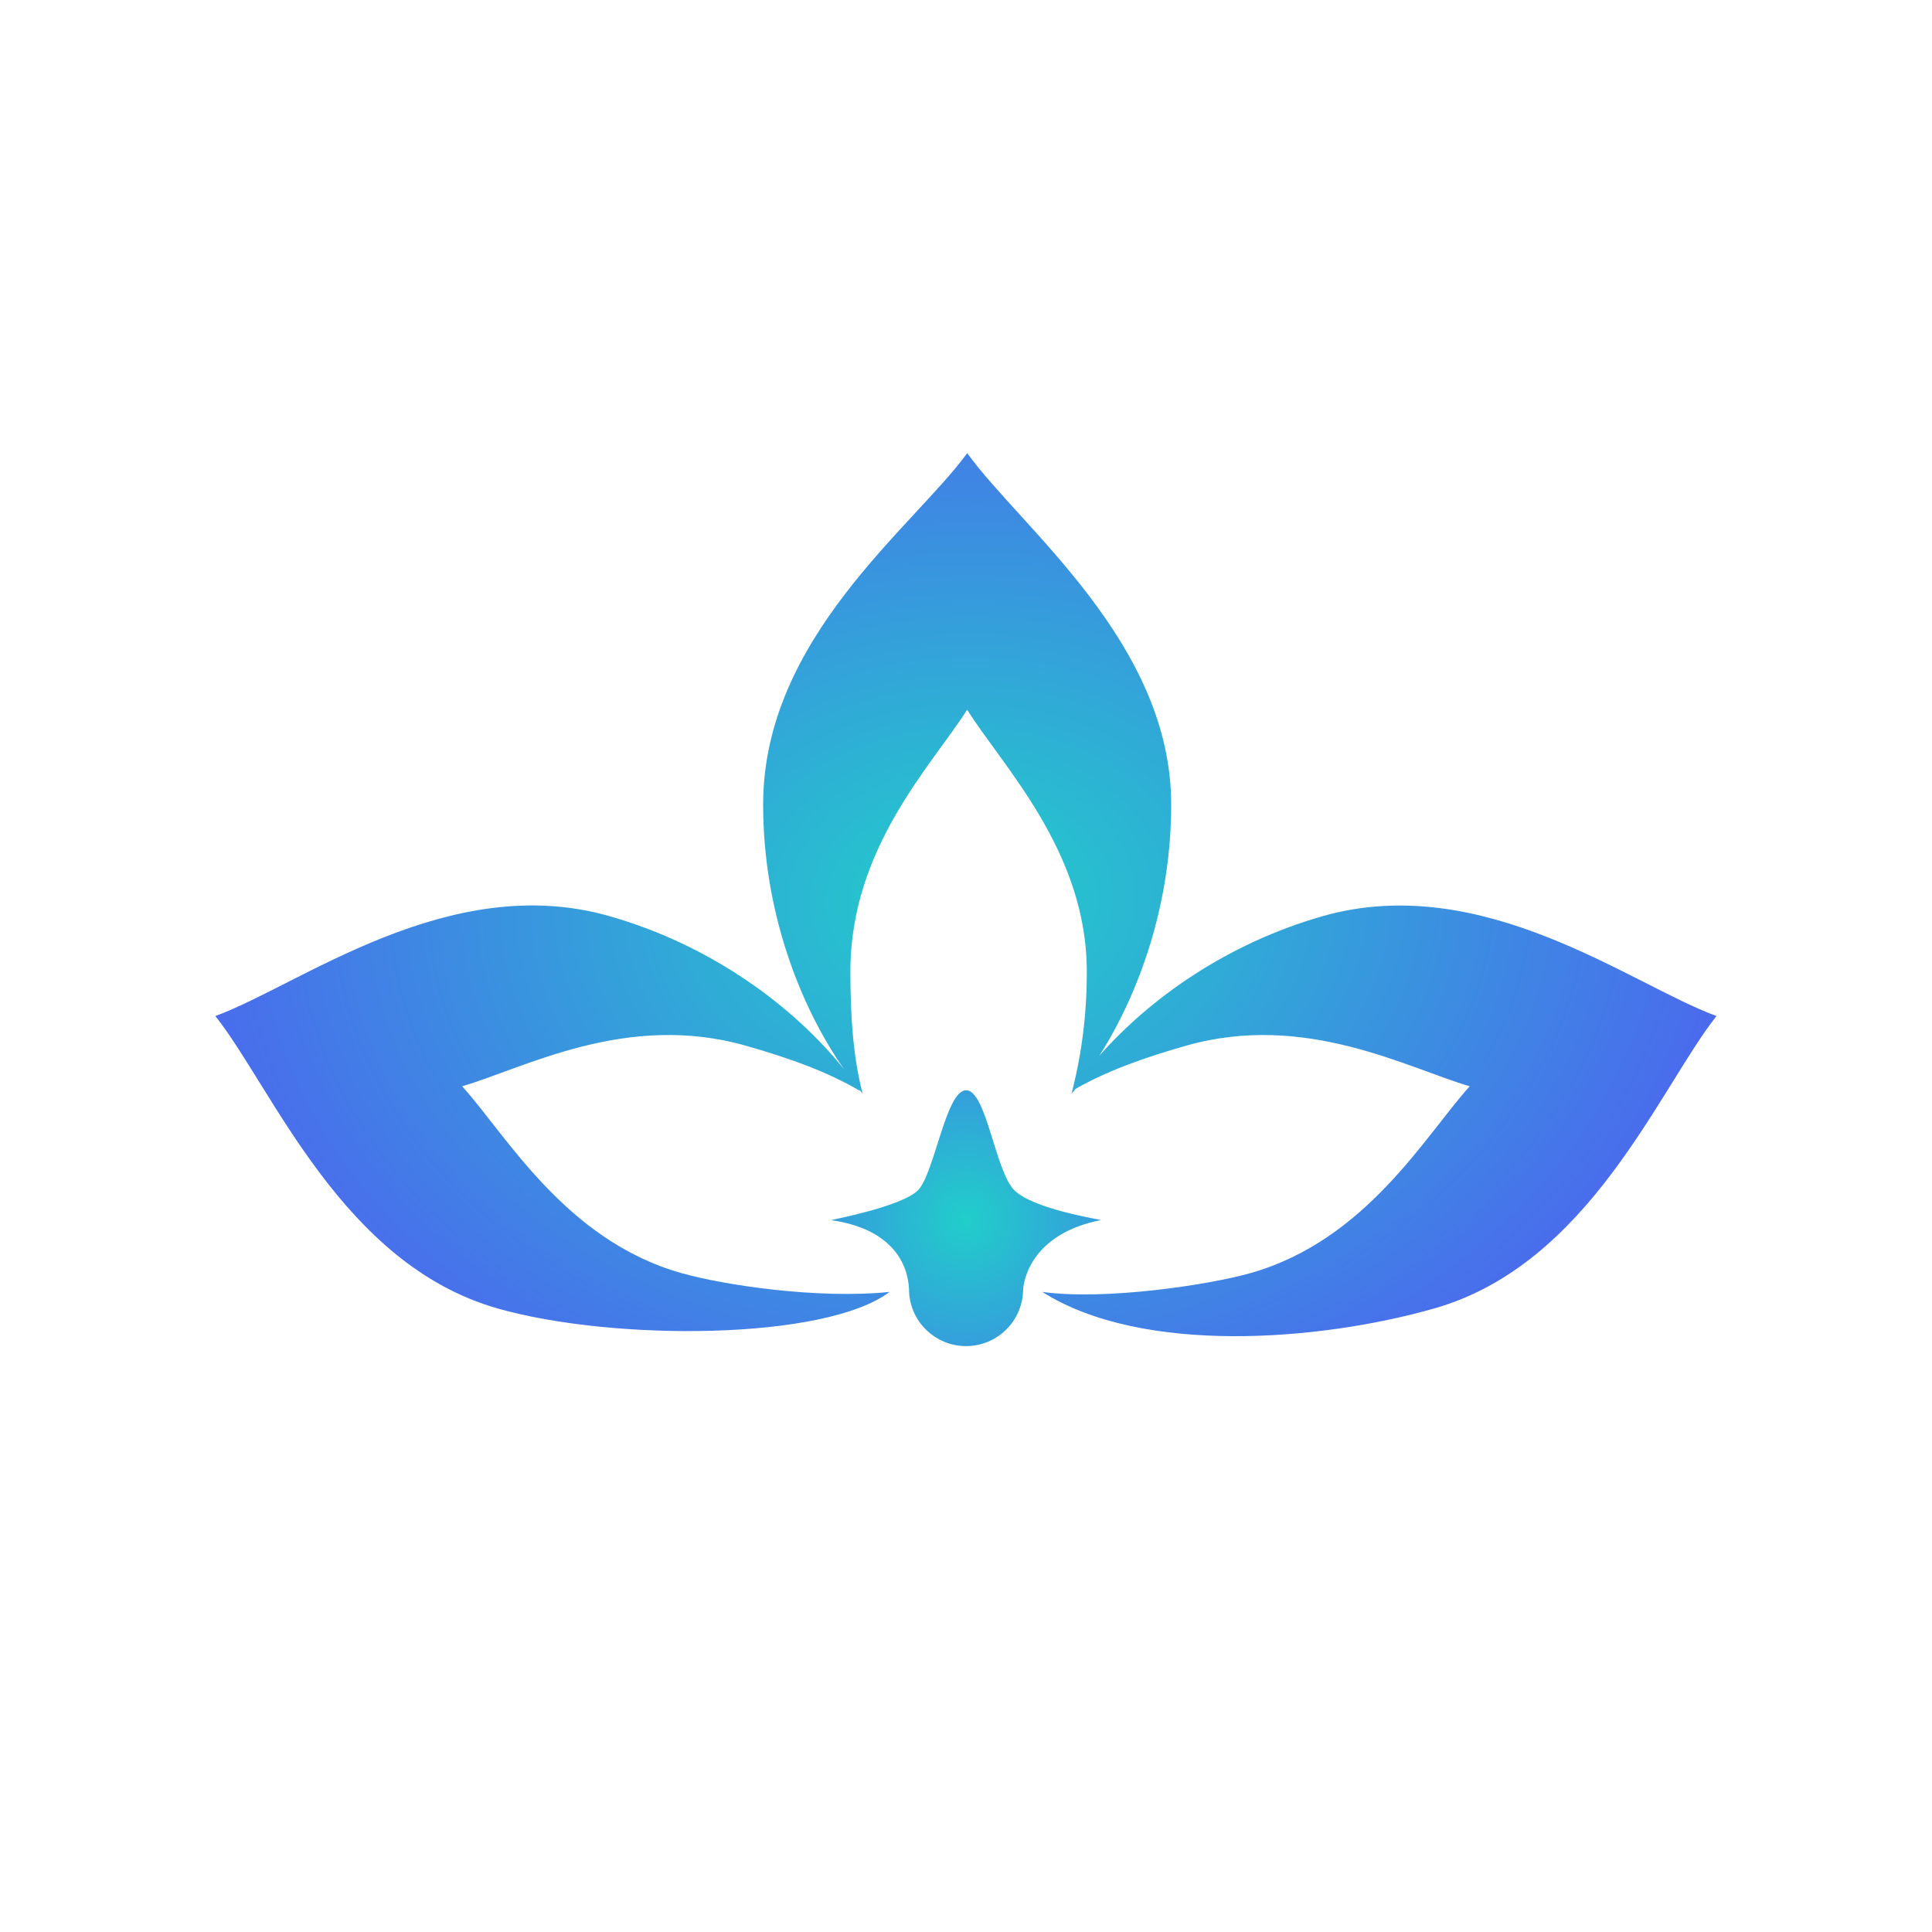
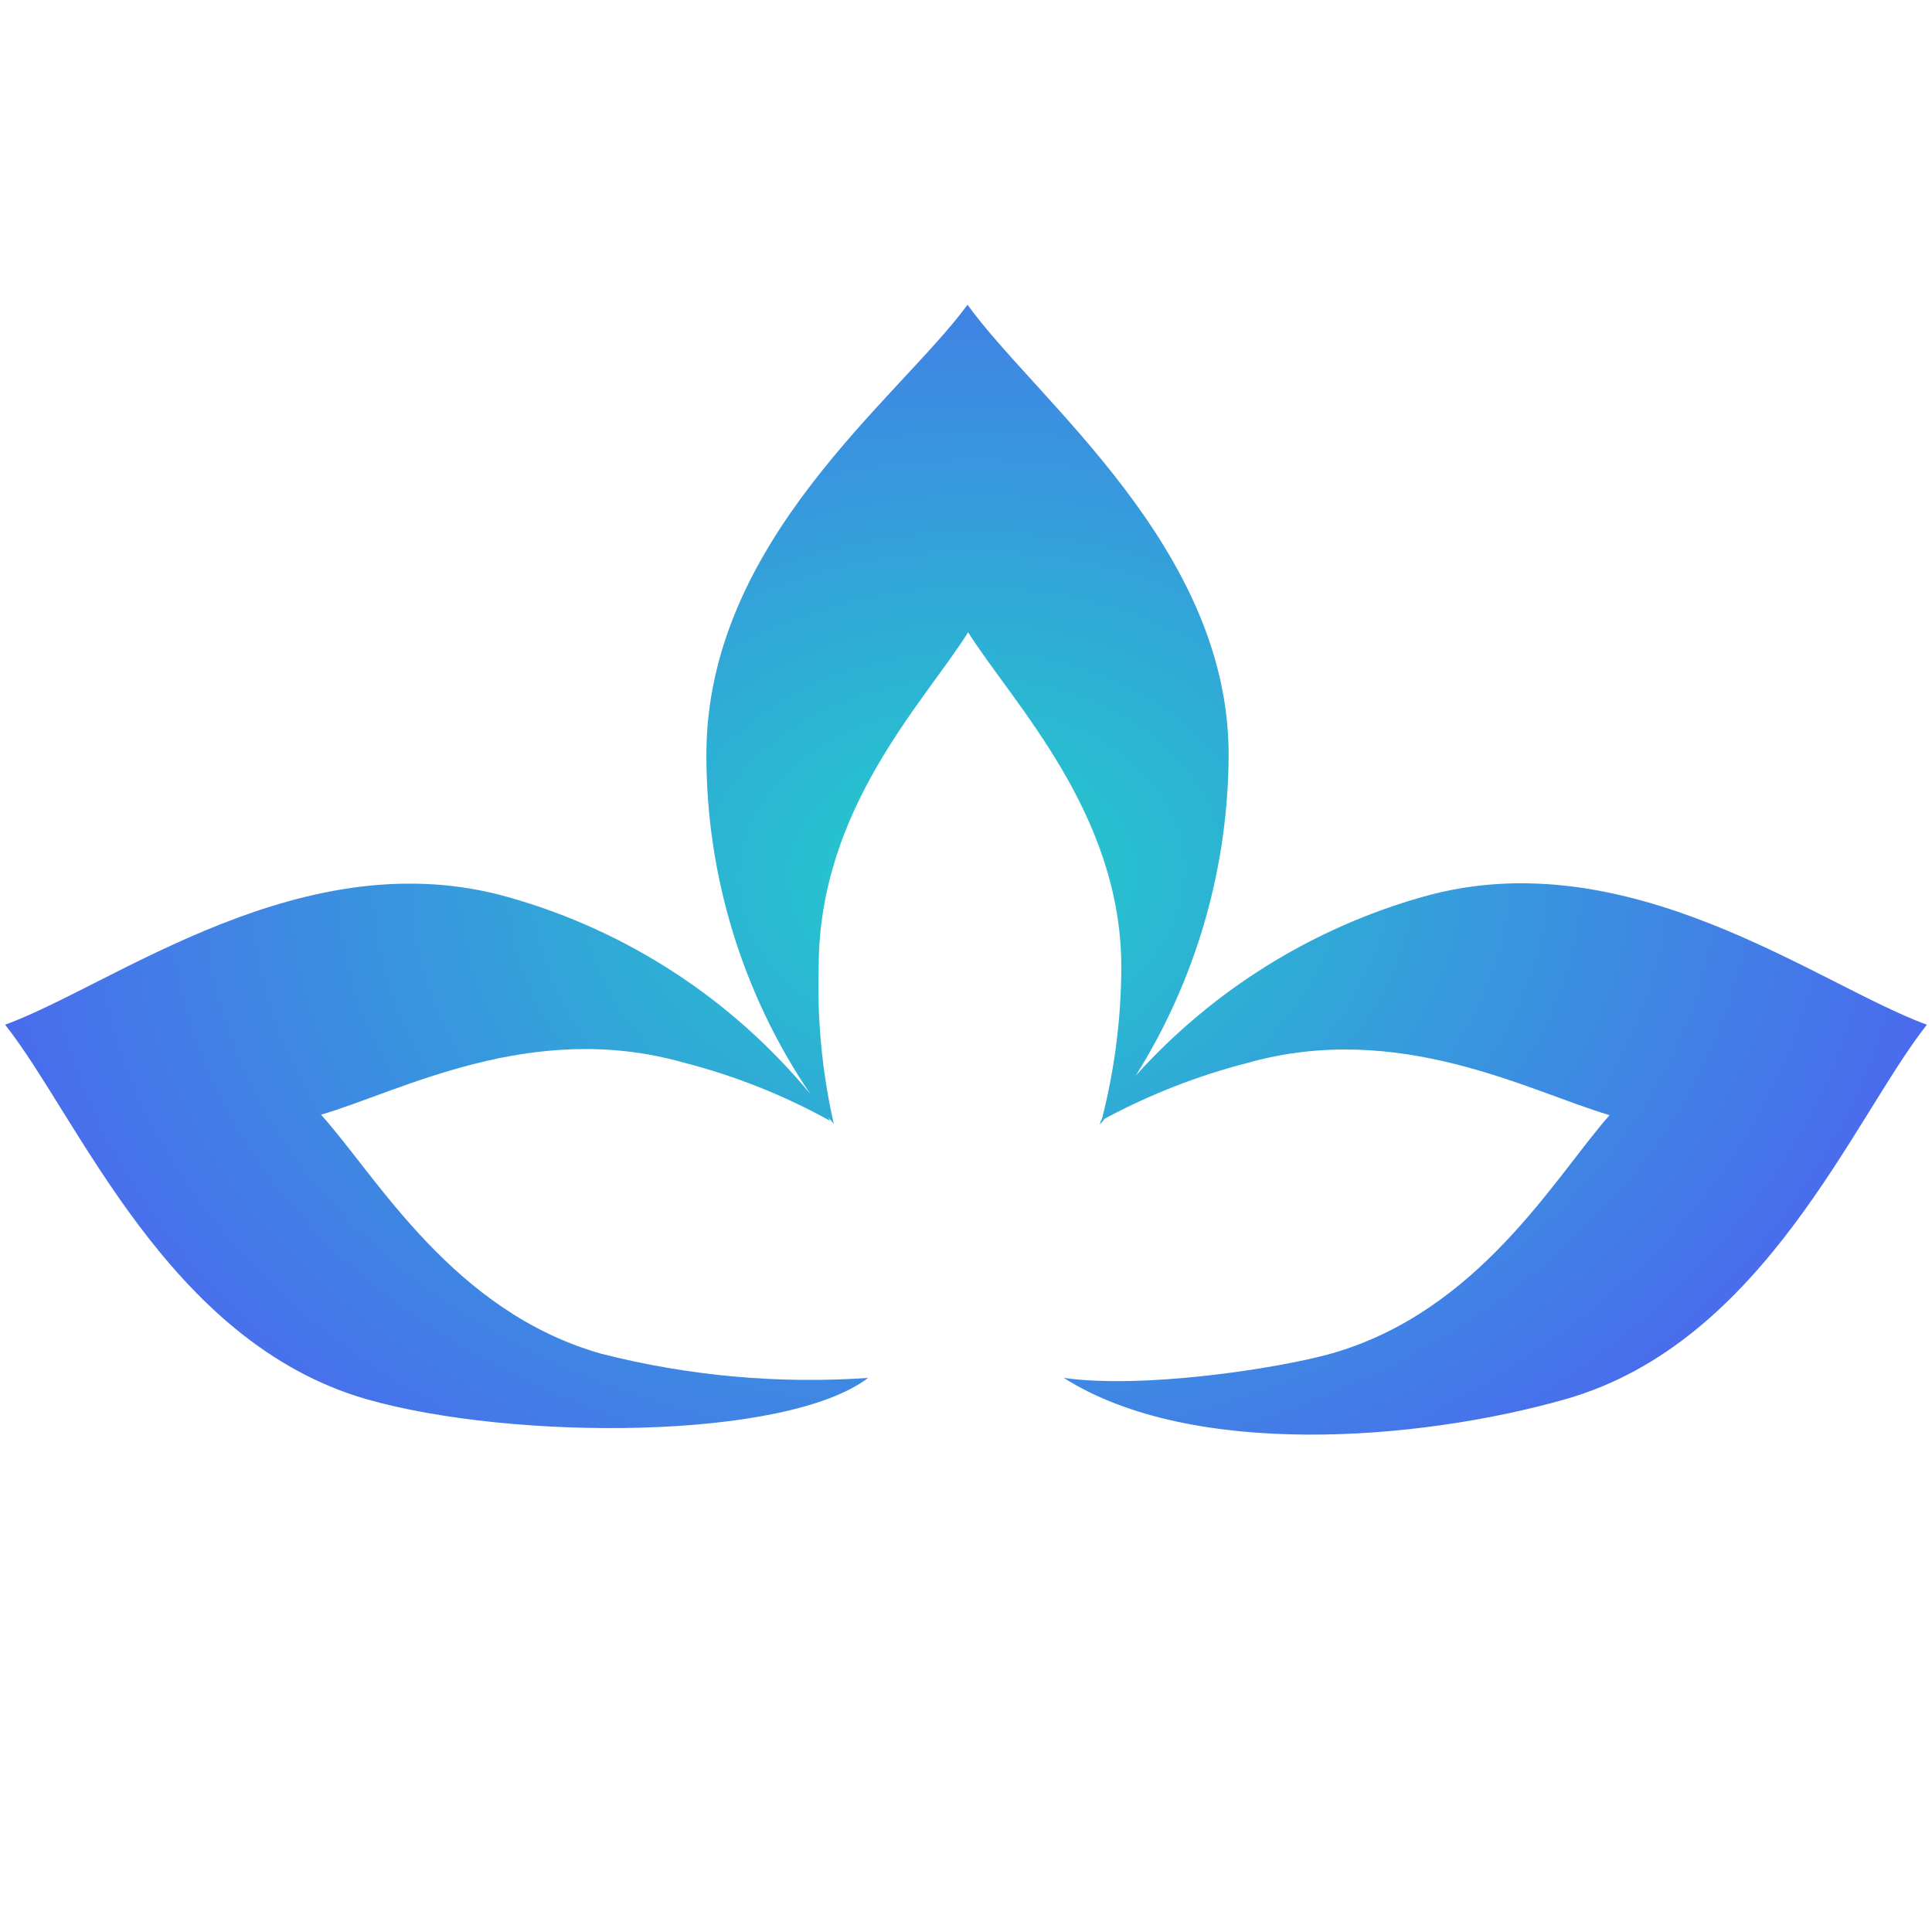
- <svg xmlns="http://www.w3.org/2000/svg" id="图层_1" data-name="图层 1" viewBox="0 0 1000 1000">
+ <svg xmlns="http://www.w3.org/2000/svg" id="图层_1" data-name="图层 1" viewBox="0 0 128 128">
  <defs>
-     <style>.cls-1{fill:url(#未命名的渐变_55);}.cls-2{fill:url(#未命名的渐变_54);}</style>
-     <radialGradient id="未命名的渐变_55" cx="500" cy="463.09" r="364.87" gradientTransform="matrix(0.03, 1, -1.33, 0.05, 1098.59, -57.57)" gradientUnits="userSpaceOnUse">
+     <style>.cls-1{fill:url(#未命名的渐变_55);}</style>
+     <radialGradient id="未命名的渐变_55" cx="64" cy="57.6" r="59.79" gradientTransform="matrix(0.03, 1, -1.33, 0.05, 138.39, -8.97)" gradientUnits="userSpaceOnUse">
      <stop offset="0" stop-color="#21ceca" />
      <stop offset="1" stop-color="#5355f5" />
    </radialGradient>
-     <radialGradient id="未命名的渐变_54" cx="500" cy="631.17" r="68.4" gradientUnits="userSpaceOnUse">
-       <stop offset="0" stop-color="#21ceca" />
-       <stop offset="1" stop-color="#359ddc" />
-     </radialGradient>
  </defs>
-   <path class="cls-1" d="M684.6,474.21C635.11,488.3,595,516.9,569,546.48c21-33,37.21-79.06,37.21-130,0-83.67-77.47-143-105.58-181.94C472.94,272.61,395,330.15,395,416.48c0,54.67,18.64,103.69,41.9,137-25.59-32-68.12-64.1-121.53-79.31-83-23.64-159.7,35.53-203.89,51.72,29.76,37.7,65.6,128.45,146.07,151.36,59.67,17,169.54,16.62,202.9-8.56-37,3.82-85.92-3.51-107.93-9.78-59.91-17.06-90.38-71.32-113.32-96.66,32.14-9.35,85-38.62,146.83-21,22,6.26,42.37,13.47,59.18,23.47l-1-1.44c.77,1,1.55,1.91,2.32,2.84-5-18.9-6.37-40.46-6.37-63.34,0-64.27,42.63-107.12,60.43-135.46,18.08,29,61.93,73.17,61.93,135.46a249.78,249.78,0,0,1-7.39,61.39l-.39.55a2.69,2.69,0,0,0,.29-.16c-.13.52-.25,1-.38,1.56.68-.81,1.35-1.64,2-2.48,16.43-9.43,36.06-16.36,57.25-22.39,61.81-17.6,114.69,11.67,146.83,21-22.94,25.34-53.41,79.6-113.32,96.66-22,6.27-75.9,14.26-107.93,9.78,51.62,32.7,143.23,25.55,202.9,8.56,80.47-22.91,116.31-113.66,146.07-151.36C844.3,509.74,767.62,450.57,684.6,474.21Z" />
-   <path class="cls-2" d="M529.53,668.54a29.53,29.53,0,0,1-59,0c0-5.76-1.55-31.46-40.35-37,0-.17,36.41-6.92,44.94-15.44s14.44-51.79,24.93-51.79,15.09,41.89,24.93,51.73,44.91,15.28,44.94,15.44C533.79,638.63,529.53,662.78,529.53,668.54Z" />
+   <path class="cls-1" d="M94.25,59.42a40.39,40.39,0,0,0-19,11.84A40.28,40.28,0,0,0,81.4,50c0-13.71-12.69-23.43-17.3-29.81C59.57,26.38,46.8,35.81,46.8,50a40,40,0,0,0,6.87,22.46,40,40,0,0,0-19.92-13C20.15,55.55,7.58,65.24.34,67.89c4.88,6.18,10.75,21,23.94,24.81,9.77,2.78,27.78,2.72,33.24-1.41a55.89,55.89,0,0,1-17.68-1.6C30,86.9,25,78,21.27,73.85c5.26-1.53,13.93-6.33,24.06-3.44A40.9,40.9,0,0,1,55,74.26L54.86,74l.38.46a41.24,41.24,0,0,1-1-10.38c0-10.53,7-17.55,9.9-22.19,3,4.75,10.15,12,10.15,22.19A41,41,0,0,1,73,74.16l-.07.1,0,0-.06.25.33-.4a42.06,42.06,0,0,1,9.38-3.67c10.13-2.89,18.8,1.91,24.06,3.44C103,78,98,86.9,88.16,89.69c-3.61,1-12.44,2.34-17.68,1.6,8.45,5.36,23.47,4.19,33.24,1.41,13.19-3.76,19.06-18.63,23.94-24.81C120.42,65.24,107.85,55.55,94.25,59.42Z" />
</svg>
